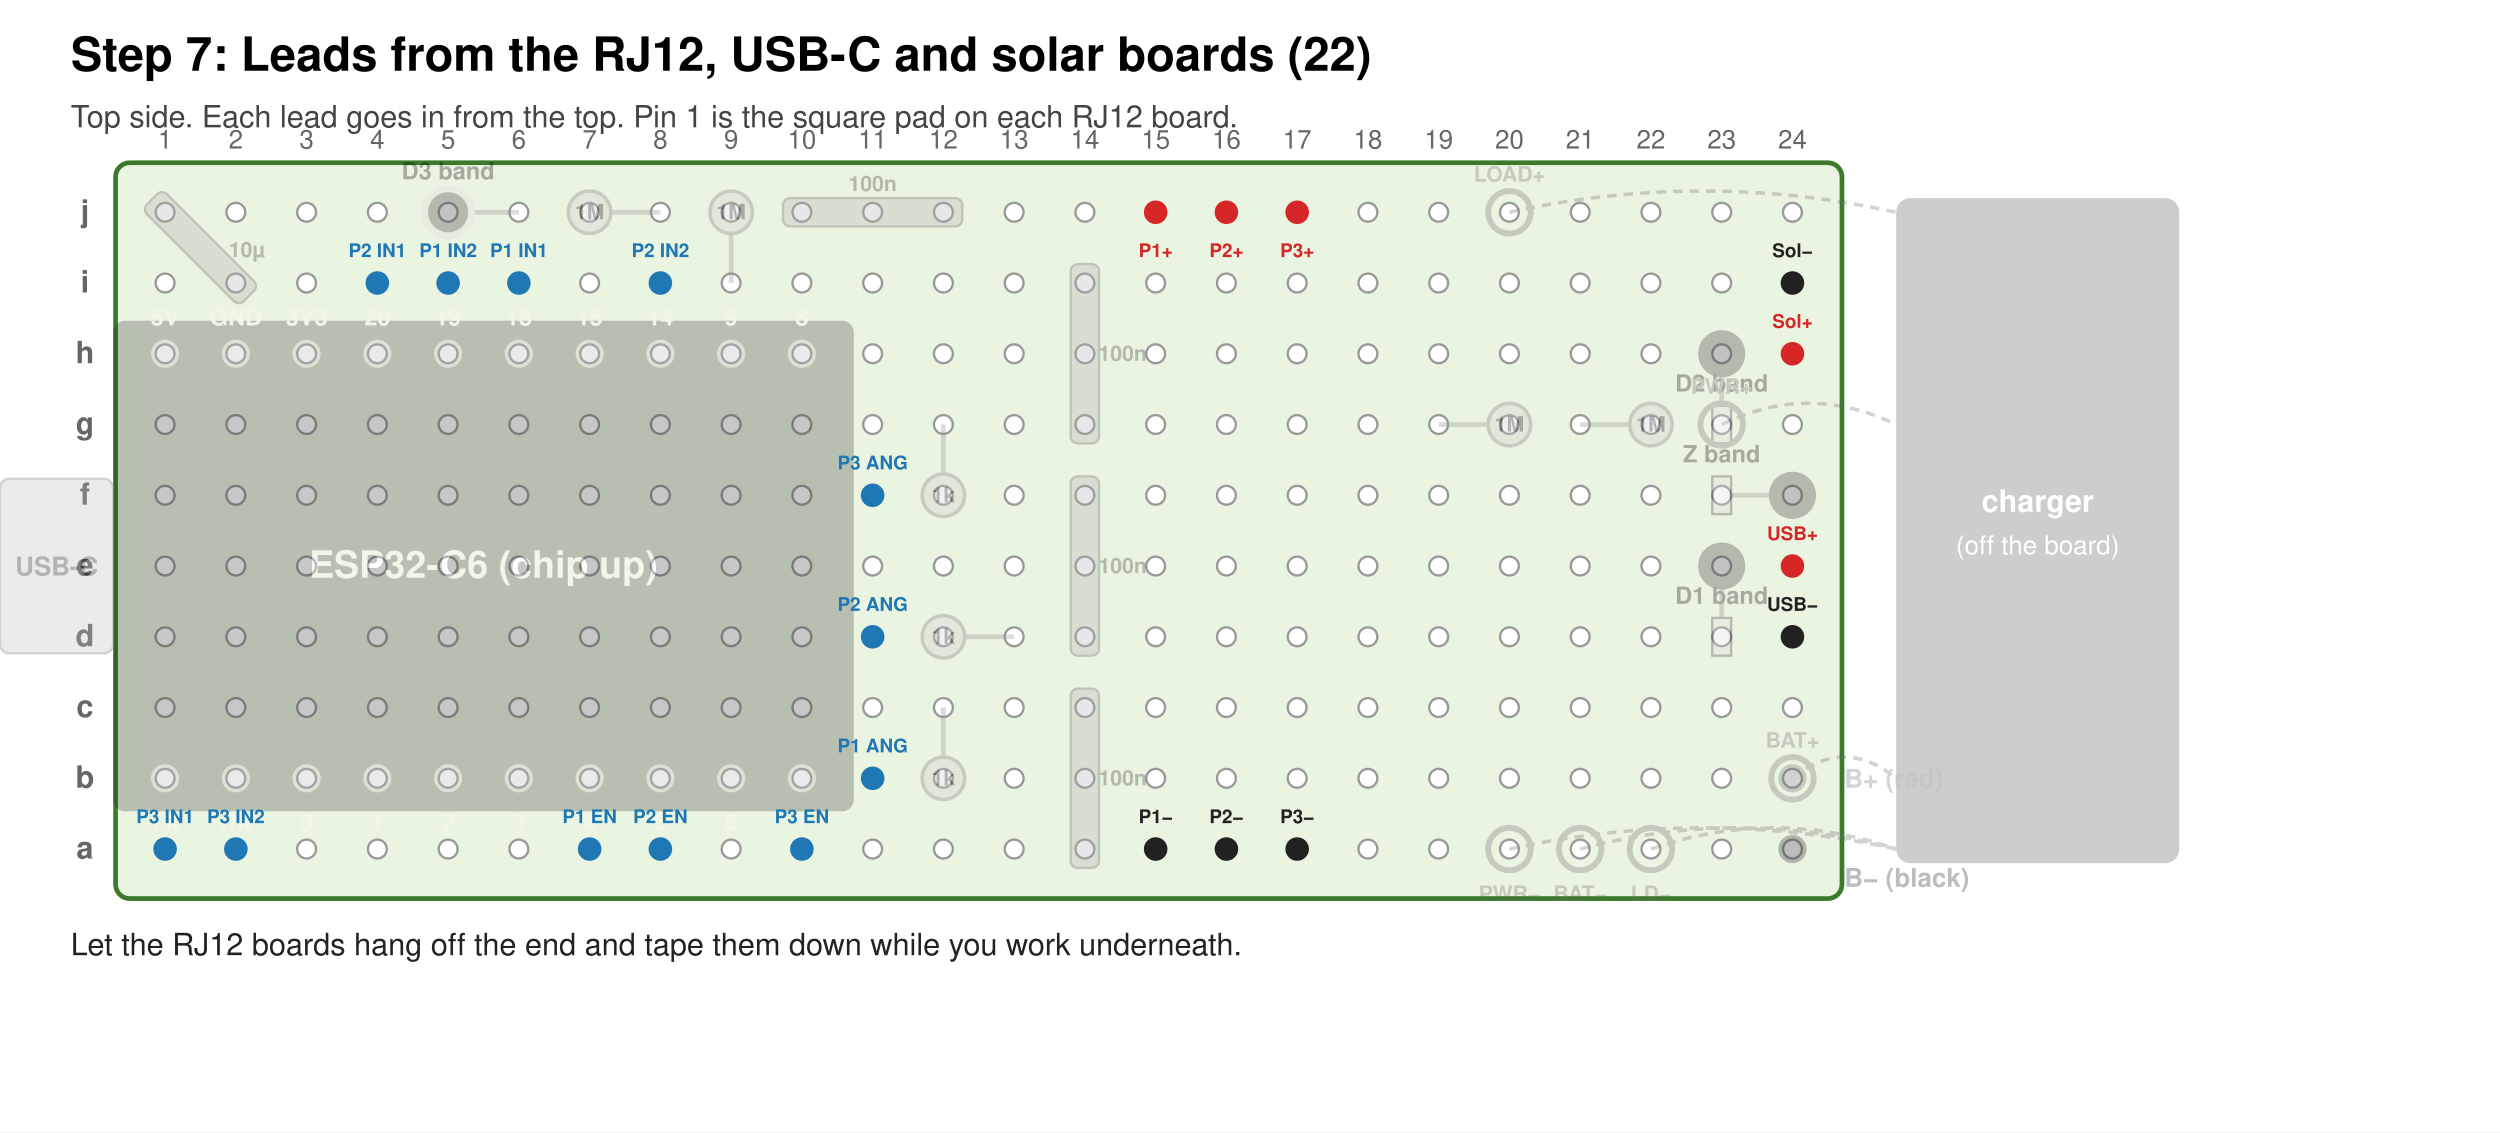
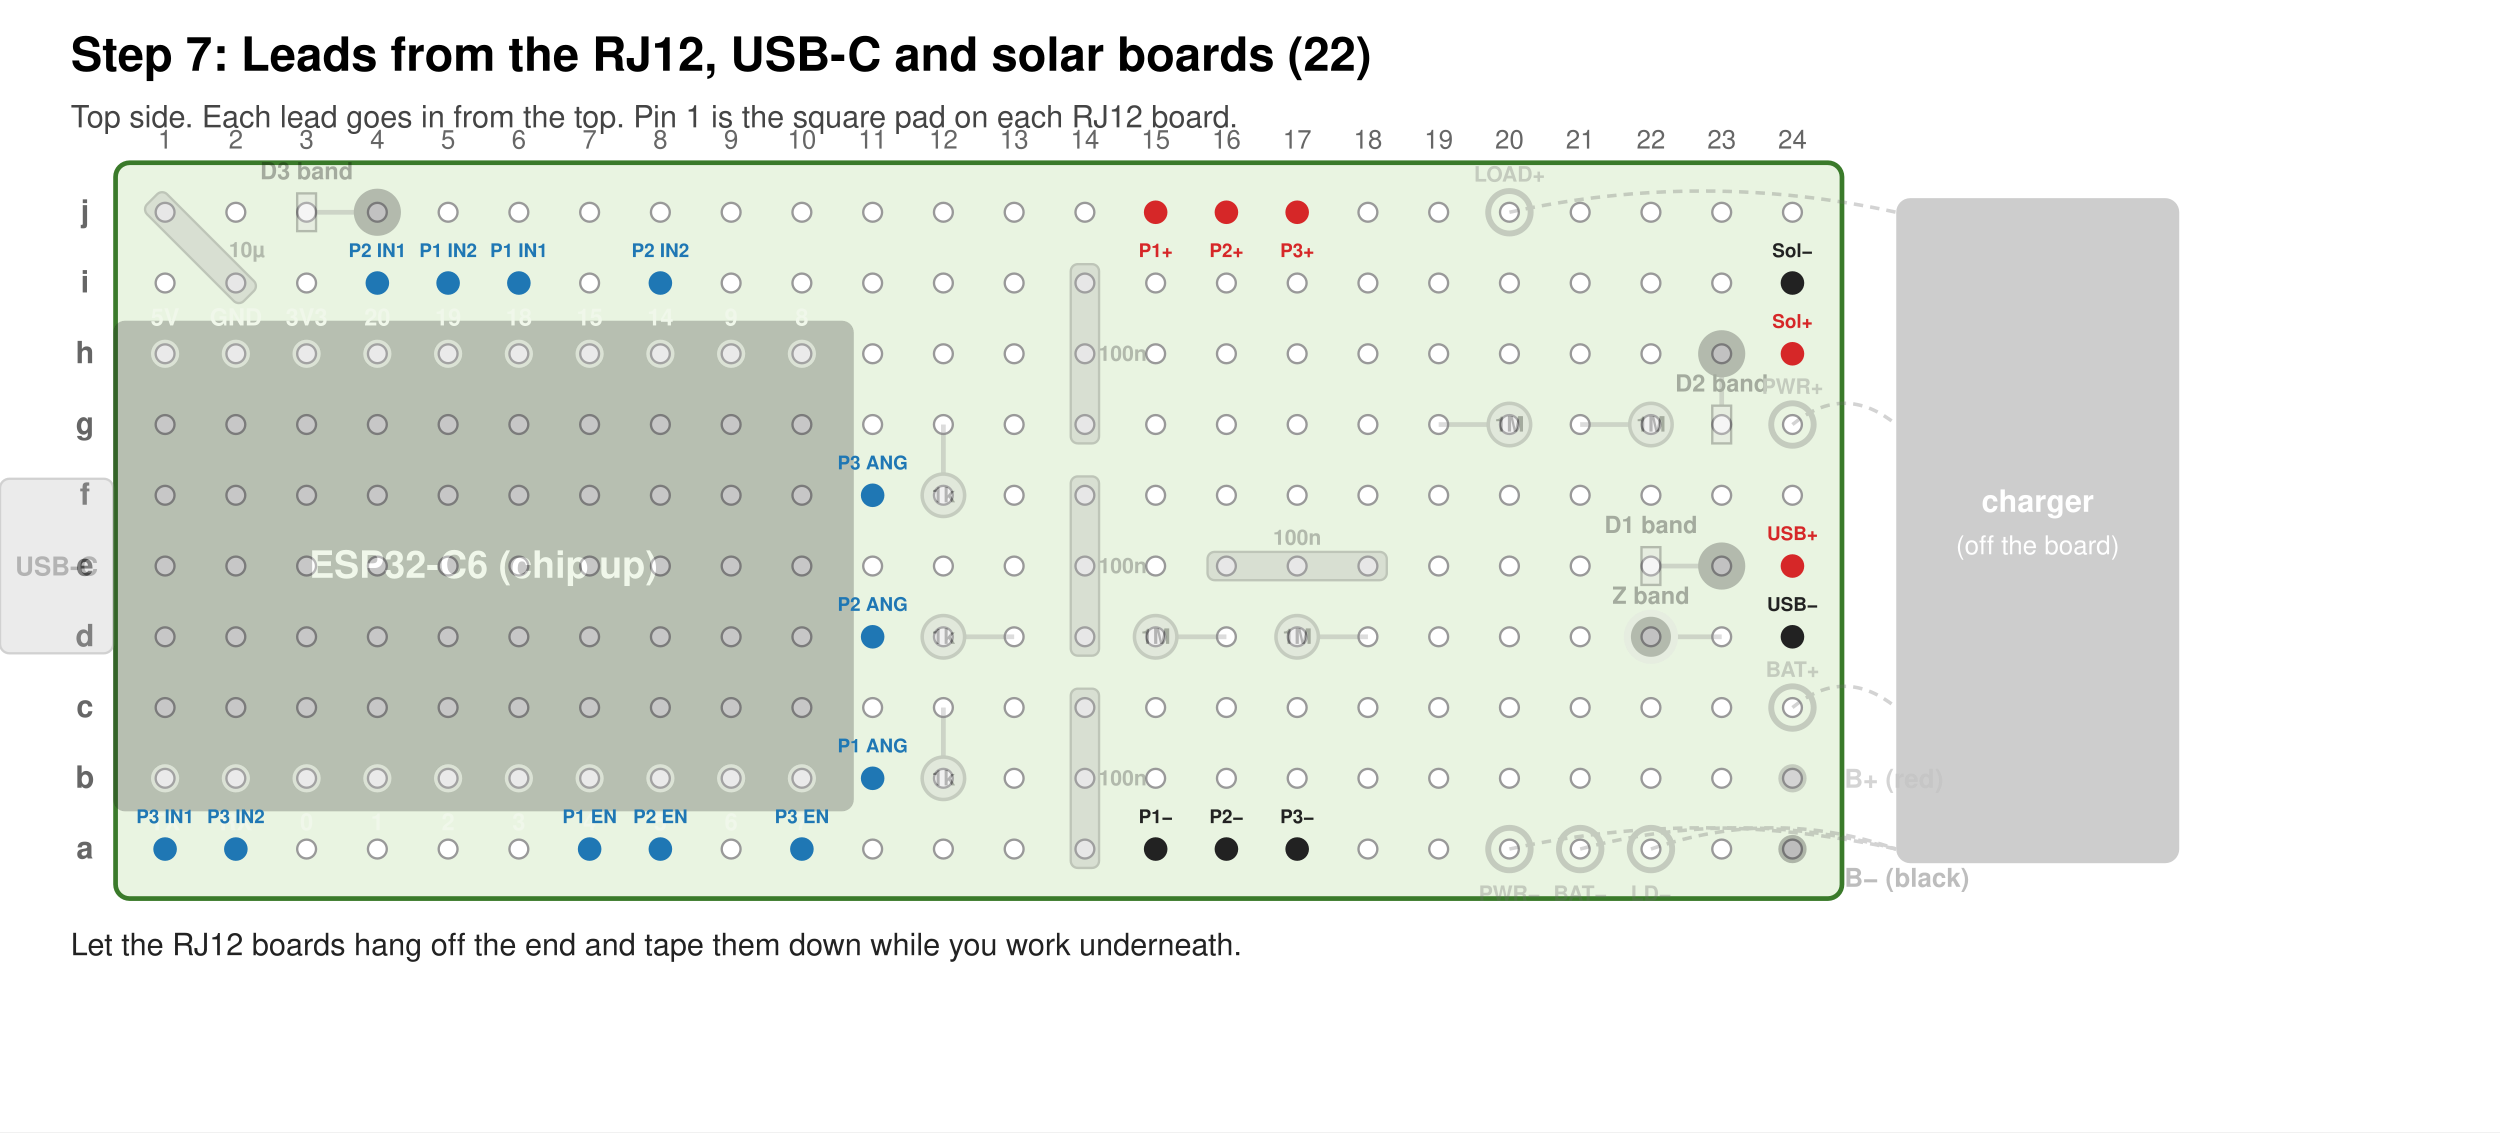
<svg xmlns="http://www.w3.org/2000/svg" width="1060" height="480" font-family="Helvetica,Arial">
  <defs>
    <filter id="mute">
      <feColorMatrix type="saturate" values="0" />
    </filter>
  </defs>
  <rect width="100%" height="100%" fill="#ffffff" />
  <text x="30" y="30" font-size="20" font-weight="bold">Step 7: Leads from the RJ12, USB-C and solar boards (22)</text>
  <text x="30" y="54" font-size="13" fill="#444">Top side. Each lead goes in from the top. Pin 1 is the square pad on each RJ12 board.</text>
  <rect x="49" y="69" width="732" height="312" rx="6" fill="#e9f4e1" stroke="#3a7a2a" stroke-width="2" />
  <text x="70" y="63" font-size="11" fill="#666" text-anchor="middle">1</text>
  <text x="100" y="63" font-size="11" fill="#666" text-anchor="middle">2</text>
  <text x="130" y="63" font-size="11" fill="#666" text-anchor="middle">3</text>
  <text x="160" y="63" font-size="11" fill="#666" text-anchor="middle">4</text>
  <text x="190" y="63" font-size="11" fill="#666" text-anchor="middle">5</text>
  <text x="220" y="63" font-size="11" fill="#666" text-anchor="middle">6</text>
  <text x="250" y="63" font-size="11" fill="#666" text-anchor="middle">7</text>
  <text x="280" y="63" font-size="11" fill="#666" text-anchor="middle">8</text>
  <text x="310" y="63" font-size="11" fill="#666" text-anchor="middle">9</text>
  <text x="340" y="63" font-size="11" fill="#666" text-anchor="middle">10</text>
  <text x="370" y="63" font-size="11" fill="#666" text-anchor="middle">11</text>
  <text x="400" y="63" font-size="11" fill="#666" text-anchor="middle">12</text>
  <text x="430" y="63" font-size="11" fill="#666" text-anchor="middle">13</text>
  <text x="460" y="63" font-size="11" fill="#666" text-anchor="middle">14</text>
  <text x="490" y="63" font-size="11" fill="#666" text-anchor="middle">15</text>
  <text x="520" y="63" font-size="11" fill="#666" text-anchor="middle">16</text>
  <text x="550" y="63" font-size="11" fill="#666" text-anchor="middle">17</text>
  <text x="580" y="63" font-size="11" fill="#666" text-anchor="middle">18</text>
  <text x="610" y="63" font-size="11" fill="#666" text-anchor="middle">19</text>
  <text x="640" y="63" font-size="11" fill="#666" text-anchor="middle">20</text>
  <text x="670" y="63" font-size="11" fill="#666" text-anchor="middle">21</text>
  <text x="700" y="63" font-size="11" fill="#666" text-anchor="middle">22</text>
  <text x="730" y="63" font-size="11" fill="#666" text-anchor="middle">23</text>
  <text x="760" y="63" font-size="11" fill="#666" text-anchor="middle">24</text>
  <text x="36" y="364" font-size="13" font-weight="bold" fill="#666" text-anchor="middle">a</text>
  <text x="36" y="334" font-size="13" font-weight="bold" fill="#666" text-anchor="middle">b</text>
  <text x="36" y="304" font-size="13" font-weight="bold" fill="#666" text-anchor="middle">c</text>
  <text x="36" y="274" font-size="13" font-weight="bold" fill="#666" text-anchor="middle">d</text>
  <text x="36" y="244" font-size="13" font-weight="bold" fill="#666" text-anchor="middle">e</text>
  <text x="36" y="214" font-size="13" font-weight="bold" fill="#666" text-anchor="middle">f</text>
  <text x="36" y="184" font-size="13" font-weight="bold" fill="#666" text-anchor="middle">g</text>
  <text x="36" y="154" font-size="13" font-weight="bold" fill="#666" text-anchor="middle">h</text>
  <text x="36" y="124" font-size="13" font-weight="bold" fill="#666" text-anchor="middle">i</text>
  <text x="36" y="94" font-size="13" font-weight="bold" fill="#666" text-anchor="middle">j</text>
  <circle cx="70" cy="360" r="4" fill="#fff" stroke="#999" />
  <circle cx="70" cy="330" r="4" fill="#fff" stroke="#999" />
  <circle cx="70" cy="300" r="4" fill="#fff" stroke="#999" />
  <circle cx="70" cy="270" r="4" fill="#fff" stroke="#999" />
  <circle cx="70" cy="240" r="4" fill="#fff" stroke="#999" />
  <circle cx="70" cy="210" r="4" fill="#fff" stroke="#999" />
  <circle cx="70" cy="180" r="4" fill="#fff" stroke="#999" />
  <circle cx="70" cy="150" r="4" fill="#fff" stroke="#999" />
  <circle cx="70" cy="120" r="4" fill="#fff" stroke="#999" />
  <circle cx="70" cy="90" r="4" fill="#fff" stroke="#999" />
  <circle cx="100" cy="360" r="4" fill="#fff" stroke="#999" />
  <circle cx="100" cy="330" r="4" fill="#fff" stroke="#999" />
  <circle cx="100" cy="300" r="4" fill="#fff" stroke="#999" />
  <circle cx="100" cy="270" r="4" fill="#fff" stroke="#999" />
  <circle cx="100" cy="240" r="4" fill="#fff" stroke="#999" />
  <circle cx="100" cy="210" r="4" fill="#fff" stroke="#999" />
  <circle cx="100" cy="180" r="4" fill="#fff" stroke="#999" />
  <circle cx="100" cy="150" r="4" fill="#fff" stroke="#999" />
  <circle cx="100" cy="120" r="4" fill="#fff" stroke="#999" />
  <circle cx="100" cy="90" r="4" fill="#fff" stroke="#999" />
  <circle cx="130" cy="360" r="4" fill="#fff" stroke="#999" />
  <circle cx="130" cy="330" r="4" fill="#fff" stroke="#999" />
  <circle cx="130" cy="300" r="4" fill="#fff" stroke="#999" />
  <circle cx="130" cy="270" r="4" fill="#fff" stroke="#999" />
  <circle cx="130" cy="240" r="4" fill="#fff" stroke="#999" />
  <circle cx="130" cy="210" r="4" fill="#fff" stroke="#999" />
  <circle cx="130" cy="180" r="4" fill="#fff" stroke="#999" />
  <circle cx="130" cy="150" r="4" fill="#fff" stroke="#999" />
  <circle cx="130" cy="120" r="4" fill="#fff" stroke="#999" />
  <circle cx="130" cy="90" r="4" fill="#fff" stroke="#999" />
  <circle cx="160" cy="360" r="4" fill="#fff" stroke="#999" />
  <circle cx="160" cy="330" r="4" fill="#fff" stroke="#999" />
  <circle cx="160" cy="300" r="4" fill="#fff" stroke="#999" />
  <circle cx="160" cy="270" r="4" fill="#fff" stroke="#999" />
  <circle cx="160" cy="240" r="4" fill="#fff" stroke="#999" />
  <circle cx="160" cy="210" r="4" fill="#fff" stroke="#999" />
  <circle cx="160" cy="180" r="4" fill="#fff" stroke="#999" />
  <circle cx="160" cy="150" r="4" fill="#fff" stroke="#999" />
  <circle cx="160" cy="120" r="4" fill="#fff" stroke="#999" />
  <circle cx="160" cy="90" r="4" fill="#fff" stroke="#999" />
  <circle cx="190" cy="360" r="4" fill="#fff" stroke="#999" />
  <circle cx="190" cy="330" r="4" fill="#fff" stroke="#999" />
  <circle cx="190" cy="300" r="4" fill="#fff" stroke="#999" />
  <circle cx="190" cy="270" r="4" fill="#fff" stroke="#999" />
  <circle cx="190" cy="240" r="4" fill="#fff" stroke="#999" />
  <circle cx="190" cy="210" r="4" fill="#fff" stroke="#999" />
  <circle cx="190" cy="180" r="4" fill="#fff" stroke="#999" />
  <circle cx="190" cy="150" r="4" fill="#fff" stroke="#999" />
  <circle cx="190" cy="120" r="4" fill="#fff" stroke="#999" />
  <circle cx="190" cy="90" r="4" fill="#fff" stroke="#999" />
  <circle cx="220" cy="360" r="4" fill="#fff" stroke="#999" />
  <circle cx="220" cy="330" r="4" fill="#fff" stroke="#999" />
  <circle cx="220" cy="300" r="4" fill="#fff" stroke="#999" />
  <circle cx="220" cy="270" r="4" fill="#fff" stroke="#999" />
  <circle cx="220" cy="240" r="4" fill="#fff" stroke="#999" />
  <circle cx="220" cy="210" r="4" fill="#fff" stroke="#999" />
  <circle cx="220" cy="180" r="4" fill="#fff" stroke="#999" />
  <circle cx="220" cy="150" r="4" fill="#fff" stroke="#999" />
  <circle cx="220" cy="120" r="4" fill="#fff" stroke="#999" />
  <circle cx="220" cy="90" r="4" fill="#fff" stroke="#999" />
  <circle cx="250" cy="360" r="4" fill="#fff" stroke="#999" />
  <circle cx="250" cy="330" r="4" fill="#fff" stroke="#999" />
  <circle cx="250" cy="300" r="4" fill="#fff" stroke="#999" />
  <circle cx="250" cy="270" r="4" fill="#fff" stroke="#999" />
  <circle cx="250" cy="240" r="4" fill="#fff" stroke="#999" />
  <circle cx="250" cy="210" r="4" fill="#fff" stroke="#999" />
  <circle cx="250" cy="180" r="4" fill="#fff" stroke="#999" />
  <circle cx="250" cy="150" r="4" fill="#fff" stroke="#999" />
  <circle cx="250" cy="120" r="4" fill="#fff" stroke="#999" />
  <circle cx="250" cy="90" r="4" fill="#fff" stroke="#999" />
  <circle cx="280" cy="360" r="4" fill="#fff" stroke="#999" />
  <circle cx="280" cy="330" r="4" fill="#fff" stroke="#999" />
  <circle cx="280" cy="300" r="4" fill="#fff" stroke="#999" />
  <circle cx="280" cy="270" r="4" fill="#fff" stroke="#999" />
  <circle cx="280" cy="240" r="4" fill="#fff" stroke="#999" />
  <circle cx="280" cy="210" r="4" fill="#fff" stroke="#999" />
  <circle cx="280" cy="180" r="4" fill="#fff" stroke="#999" />
  <circle cx="280" cy="150" r="4" fill="#fff" stroke="#999" />
  <circle cx="280" cy="120" r="4" fill="#fff" stroke="#999" />
  <circle cx="280" cy="90" r="4" fill="#fff" stroke="#999" />
  <circle cx="310" cy="360" r="4" fill="#fff" stroke="#999" />
  <circle cx="310" cy="330" r="4" fill="#fff" stroke="#999" />
  <circle cx="310" cy="300" r="4" fill="#fff" stroke="#999" />
  <circle cx="310" cy="270" r="4" fill="#fff" stroke="#999" />
  <circle cx="310" cy="240" r="4" fill="#fff" stroke="#999" />
  <circle cx="310" cy="210" r="4" fill="#fff" stroke="#999" />
  <circle cx="310" cy="180" r="4" fill="#fff" stroke="#999" />
  <circle cx="310" cy="150" r="4" fill="#fff" stroke="#999" />
  <circle cx="310" cy="120" r="4" fill="#fff" stroke="#999" />
  <circle cx="310" cy="90" r="4" fill="#fff" stroke="#999" />
  <circle cx="340" cy="360" r="4" fill="#fff" stroke="#999" />
  <circle cx="340" cy="330" r="4" fill="#fff" stroke="#999" />
  <circle cx="340" cy="300" r="4" fill="#fff" stroke="#999" />
  <circle cx="340" cy="270" r="4" fill="#fff" stroke="#999" />
  <circle cx="340" cy="240" r="4" fill="#fff" stroke="#999" />
  <circle cx="340" cy="210" r="4" fill="#fff" stroke="#999" />
  <circle cx="340" cy="180" r="4" fill="#fff" stroke="#999" />
  <circle cx="340" cy="150" r="4" fill="#fff" stroke="#999" />
  <circle cx="340" cy="120" r="4" fill="#fff" stroke="#999" />
  <circle cx="340" cy="90" r="4" fill="#fff" stroke="#999" />
  <circle cx="370" cy="360" r="4" fill="#fff" stroke="#999" />
  <circle cx="370" cy="330" r="4" fill="#fff" stroke="#999" />
  <circle cx="370" cy="300" r="4" fill="#fff" stroke="#999" />
  <circle cx="370" cy="270" r="4" fill="#fff" stroke="#999" />
  <circle cx="370" cy="240" r="4" fill="#fff" stroke="#999" />
  <circle cx="370" cy="210" r="4" fill="#fff" stroke="#999" />
  <circle cx="370" cy="180" r="4" fill="#fff" stroke="#999" />
  <circle cx="370" cy="150" r="4" fill="#fff" stroke="#999" />
  <circle cx="370" cy="120" r="4" fill="#fff" stroke="#999" />
  <circle cx="370" cy="90" r="4" fill="#fff" stroke="#999" />
  <circle cx="400" cy="360" r="4" fill="#fff" stroke="#999" />
  <circle cx="400" cy="330" r="4" fill="#fff" stroke="#999" />
  <circle cx="400" cy="300" r="4" fill="#fff" stroke="#999" />
  <circle cx="400" cy="270" r="4" fill="#fff" stroke="#999" />
  <circle cx="400" cy="240" r="4" fill="#fff" stroke="#999" />
  <circle cx="400" cy="210" r="4" fill="#fff" stroke="#999" />
  <circle cx="400" cy="180" r="4" fill="#fff" stroke="#999" />
  <circle cx="400" cy="150" r="4" fill="#fff" stroke="#999" />
  <circle cx="400" cy="120" r="4" fill="#fff" stroke="#999" />
  <circle cx="400" cy="90" r="4" fill="#fff" stroke="#999" />
  <circle cx="430" cy="360" r="4" fill="#fff" stroke="#999" />
  <circle cx="430" cy="330" r="4" fill="#fff" stroke="#999" />
  <circle cx="430" cy="300" r="4" fill="#fff" stroke="#999" />
  <circle cx="430" cy="270" r="4" fill="#fff" stroke="#999" />
  <circle cx="430" cy="240" r="4" fill="#fff" stroke="#999" />
  <circle cx="430" cy="210" r="4" fill="#fff" stroke="#999" />
  <circle cx="430" cy="180" r="4" fill="#fff" stroke="#999" />
  <circle cx="430" cy="150" r="4" fill="#fff" stroke="#999" />
  <circle cx="430" cy="120" r="4" fill="#fff" stroke="#999" />
  <circle cx="430" cy="90" r="4" fill="#fff" stroke="#999" />
  <circle cx="460" cy="360" r="4" fill="#fff" stroke="#999" />
  <circle cx="460" cy="330" r="4" fill="#fff" stroke="#999" />
  <circle cx="460" cy="300" r="4" fill="#fff" stroke="#999" />
  <circle cx="460" cy="270" r="4" fill="#fff" stroke="#999" />
  <circle cx="460" cy="240" r="4" fill="#fff" stroke="#999" />
  <circle cx="460" cy="210" r="4" fill="#fff" stroke="#999" />
  <circle cx="460" cy="180" r="4" fill="#fff" stroke="#999" />
  <circle cx="460" cy="150" r="4" fill="#fff" stroke="#999" />
  <circle cx="460" cy="120" r="4" fill="#fff" stroke="#999" />
  <circle cx="460" cy="90" r="4" fill="#fff" stroke="#999" />
  <circle cx="490" cy="360" r="4" fill="#fff" stroke="#999" />
  <circle cx="490" cy="330" r="4" fill="#fff" stroke="#999" />
  <circle cx="490" cy="300" r="4" fill="#fff" stroke="#999" />
  <circle cx="490" cy="270" r="4" fill="#fff" stroke="#999" />
  <circle cx="490" cy="240" r="4" fill="#fff" stroke="#999" />
  <circle cx="490" cy="210" r="4" fill="#fff" stroke="#999" />
  <circle cx="490" cy="180" r="4" fill="#fff" stroke="#999" />
  <circle cx="490" cy="150" r="4" fill="#fff" stroke="#999" />
  <circle cx="490" cy="120" r="4" fill="#fff" stroke="#999" />
  <circle cx="490" cy="90" r="4" fill="#fff" stroke="#999" />
  <circle cx="520" cy="360" r="4" fill="#fff" stroke="#999" />
  <circle cx="520" cy="330" r="4" fill="#fff" stroke="#999" />
  <circle cx="520" cy="300" r="4" fill="#fff" stroke="#999" />
  <circle cx="520" cy="270" r="4" fill="#fff" stroke="#999" />
  <circle cx="520" cy="240" r="4" fill="#fff" stroke="#999" />
  <circle cx="520" cy="210" r="4" fill="#fff" stroke="#999" />
  <circle cx="520" cy="180" r="4" fill="#fff" stroke="#999" />
  <circle cx="520" cy="150" r="4" fill="#fff" stroke="#999" />
  <circle cx="520" cy="120" r="4" fill="#fff" stroke="#999" />
  <circle cx="520" cy="90" r="4" fill="#fff" stroke="#999" />
  <circle cx="550" cy="360" r="4" fill="#fff" stroke="#999" />
  <circle cx="550" cy="330" r="4" fill="#fff" stroke="#999" />
  <circle cx="550" cy="300" r="4" fill="#fff" stroke="#999" />
  <circle cx="550" cy="270" r="4" fill="#fff" stroke="#999" />
  <circle cx="550" cy="240" r="4" fill="#fff" stroke="#999" />
  <circle cx="550" cy="210" r="4" fill="#fff" stroke="#999" />
  <circle cx="550" cy="180" r="4" fill="#fff" stroke="#999" />
  <circle cx="550" cy="150" r="4" fill="#fff" stroke="#999" />
  <circle cx="550" cy="120" r="4" fill="#fff" stroke="#999" />
  <circle cx="550" cy="90" r="4" fill="#fff" stroke="#999" />
  <circle cx="580" cy="360" r="4" fill="#fff" stroke="#999" />
  <circle cx="580" cy="330" r="4" fill="#fff" stroke="#999" />
  <circle cx="580" cy="300" r="4" fill="#fff" stroke="#999" />
  <circle cx="580" cy="270" r="4" fill="#fff" stroke="#999" />
  <circle cx="580" cy="240" r="4" fill="#fff" stroke="#999" />
  <circle cx="580" cy="210" r="4" fill="#fff" stroke="#999" />
  <circle cx="580" cy="180" r="4" fill="#fff" stroke="#999" />
  <circle cx="580" cy="150" r="4" fill="#fff" stroke="#999" />
  <circle cx="580" cy="120" r="4" fill="#fff" stroke="#999" />
  <circle cx="580" cy="90" r="4" fill="#fff" stroke="#999" />
  <circle cx="610" cy="360" r="4" fill="#fff" stroke="#999" />
  <circle cx="610" cy="330" r="4" fill="#fff" stroke="#999" />
  <circle cx="610" cy="300" r="4" fill="#fff" stroke="#999" />
  <circle cx="610" cy="270" r="4" fill="#fff" stroke="#999" />
  <circle cx="610" cy="240" r="4" fill="#fff" stroke="#999" />
  <circle cx="610" cy="210" r="4" fill="#fff" stroke="#999" />
  <circle cx="610" cy="180" r="4" fill="#fff" stroke="#999" />
  <circle cx="610" cy="150" r="4" fill="#fff" stroke="#999" />
  <circle cx="610" cy="120" r="4" fill="#fff" stroke="#999" />
  <circle cx="610" cy="90" r="4" fill="#fff" stroke="#999" />
  <circle cx="640" cy="360" r="4" fill="#fff" stroke="#999" />
  <circle cx="640" cy="330" r="4" fill="#fff" stroke="#999" />
  <circle cx="640" cy="300" r="4" fill="#fff" stroke="#999" />
  <circle cx="640" cy="270" r="4" fill="#fff" stroke="#999" />
  <circle cx="640" cy="240" r="4" fill="#fff" stroke="#999" />
  <circle cx="640" cy="210" r="4" fill="#fff" stroke="#999" />
  <circle cx="640" cy="180" r="4" fill="#fff" stroke="#999" />
  <circle cx="640" cy="150" r="4" fill="#fff" stroke="#999" />
  <circle cx="640" cy="120" r="4" fill="#fff" stroke="#999" />
  <circle cx="640" cy="90" r="4" fill="#fff" stroke="#999" />
  <circle cx="670" cy="360" r="4" fill="#fff" stroke="#999" />
  <circle cx="670" cy="330" r="4" fill="#fff" stroke="#999" />
  <circle cx="670" cy="300" r="4" fill="#fff" stroke="#999" />
  <circle cx="670" cy="270" r="4" fill="#fff" stroke="#999" />
  <circle cx="670" cy="240" r="4" fill="#fff" stroke="#999" />
  <circle cx="670" cy="210" r="4" fill="#fff" stroke="#999" />
  <circle cx="670" cy="180" r="4" fill="#fff" stroke="#999" />
  <circle cx="670" cy="150" r="4" fill="#fff" stroke="#999" />
  <circle cx="670" cy="120" r="4" fill="#fff" stroke="#999" />
  <circle cx="670" cy="90" r="4" fill="#fff" stroke="#999" />
  <circle cx="700" cy="360" r="4" fill="#fff" stroke="#999" />
  <circle cx="700" cy="330" r="4" fill="#fff" stroke="#999" />
  <circle cx="700" cy="300" r="4" fill="#fff" stroke="#999" />
  <circle cx="700" cy="270" r="4" fill="#fff" stroke="#999" />
  <circle cx="700" cy="240" r="4" fill="#fff" stroke="#999" />
  <circle cx="700" cy="210" r="4" fill="#fff" stroke="#999" />
  <circle cx="700" cy="180" r="4" fill="#fff" stroke="#999" />
  <circle cx="700" cy="150" r="4" fill="#fff" stroke="#999" />
  <circle cx="700" cy="120" r="4" fill="#fff" stroke="#999" />
  <circle cx="700" cy="90" r="4" fill="#fff" stroke="#999" />
  <circle cx="730" cy="360" r="4" fill="#fff" stroke="#999" />
  <circle cx="730" cy="330" r="4" fill="#fff" stroke="#999" />
  <circle cx="730" cy="300" r="4" fill="#fff" stroke="#999" />
  <circle cx="730" cy="270" r="4" fill="#fff" stroke="#999" />
  <circle cx="730" cy="240" r="4" fill="#fff" stroke="#999" />
  <circle cx="730" cy="210" r="4" fill="#fff" stroke="#999" />
  <circle cx="730" cy="180" r="4" fill="#fff" stroke="#999" />
  <circle cx="730" cy="150" r="4" fill="#fff" stroke="#999" />
  <circle cx="730" cy="120" r="4" fill="#fff" stroke="#999" />
  <circle cx="730" cy="90" r="4" fill="#fff" stroke="#999" />
  <circle cx="760" cy="360" r="4" fill="#fff" stroke="#999" />
  <circle cx="760" cy="330" r="4" fill="#fff" stroke="#999" />
  <circle cx="760" cy="300" r="4" fill="#fff" stroke="#999" />
  <circle cx="760" cy="270" r="4" fill="#fff" stroke="#999" />
  <circle cx="760" cy="240" r="4" fill="#fff" stroke="#999" />
  <circle cx="760" cy="210" r="4" fill="#fff" stroke="#999" />
  <circle cx="760" cy="180" r="4" fill="#fff" stroke="#999" />
  <circle cx="760" cy="150" r="4" fill="#fff" stroke="#999" />
  <circle cx="760" cy="120" r="4" fill="#fff" stroke="#999" />
  <circle cx="760" cy="90" r="4" fill="#fff" stroke="#999" />
  <g filter="url(#mute)" opacity="0.3">
    <rect x="48" y="136" width="314" height="208" rx="5" fill="#1b1b1b" opacity="0.85" />
    <rect x="0" y="203" width="48" height="74" rx="4" fill="#bbb" stroke="#666" />
    <text x="24" y="244" font-size="11" text-anchor="middle" font-weight="bold">USB-C</text>
    <circle cx="70" cy="330" r="6" fill="#e0b040" />
    <text x="70" y="352" font-size="10" fill="#fff" text-anchor="middle" font-weight="bold">TX</text>
    <circle cx="100" cy="330" r="6" fill="#e0b040" />
    <text x="100" y="352" font-size="10" fill="#fff" text-anchor="middle" font-weight="bold">RX</text>
    <circle cx="130" cy="330" r="6" fill="#e0b040" />
    <text x="130" y="352" font-size="10" fill="#fff" text-anchor="middle" font-weight="bold">0</text>
    <circle cx="160" cy="330" r="6" fill="#e0b040" />
    <text x="160" y="352" font-size="10" fill="#fff" text-anchor="middle" font-weight="bold">1</text>
    <circle cx="190" cy="330" r="6" fill="#e0b040" />
    <text x="190" y="352" font-size="10" fill="#fff" text-anchor="middle" font-weight="bold">2</text>
    <circle cx="220" cy="330" r="6" fill="#e0b040" />
    <text x="220" y="352" font-size="10" fill="#fff" text-anchor="middle" font-weight="bold">3</text>
    <circle cx="250" cy="330" r="6" fill="#e0b040" />
    <text x="250" y="352" font-size="10" fill="#fff" text-anchor="middle" font-weight="bold">4</text>
    <circle cx="280" cy="330" r="6" fill="#e0b040" />
    <text x="280" y="352" font-size="10" fill="#fff" text-anchor="middle" font-weight="bold">5</text>
    <circle cx="310" cy="330" r="6" fill="#e0b040" />
    <text x="310" y="352" font-size="10" fill="#fff" text-anchor="middle" font-weight="bold">6</text>
    <circle cx="340" cy="330" r="6" fill="#e0b040" />
    <text x="340" y="352" font-size="10" fill="#fff" text-anchor="middle" font-weight="bold">7</text>
    <circle cx="70" cy="150" r="6" fill="#e0b040" />
    <text x="70" y="138" font-size="10" fill="#fff" text-anchor="middle" font-weight="bold">5V</text>
    <circle cx="100" cy="150" r="6" fill="#e0b040" />
    <text x="100" y="138" font-size="10" fill="#fff" text-anchor="middle" font-weight="bold">GND</text>
    <circle cx="130" cy="150" r="6" fill="#e0b040" />
    <text x="130" y="138" font-size="10" fill="#fff" text-anchor="middle" font-weight="bold">3V3</text>
    <circle cx="160" cy="150" r="6" fill="#e0b040" />
    <text x="160" y="138" font-size="10" fill="#fff" text-anchor="middle" font-weight="bold">20</text>
    <circle cx="190" cy="150" r="6" fill="#e0b040" />
    <text x="190" y="138" font-size="10" fill="#fff" text-anchor="middle" font-weight="bold">19</text>
    <circle cx="220" cy="150" r="6" fill="#e0b040" />
    <text x="220" y="138" font-size="10" fill="#fff" text-anchor="middle" font-weight="bold">18</text>
    <circle cx="250" cy="150" r="6" fill="#e0b040" />
    <text x="250" y="138" font-size="10" fill="#fff" text-anchor="middle" font-weight="bold">15</text>
    <circle cx="280" cy="150" r="6" fill="#e0b040" />
    <text x="280" y="138" font-size="10" fill="#fff" text-anchor="middle" font-weight="bold">14</text>
    <circle cx="310" cy="150" r="6" fill="#e0b040" />
    <text x="310" y="138" font-size="10" fill="#fff" text-anchor="middle" font-weight="bold">9</text>
    <circle cx="340" cy="150" r="6" fill="#e0b040" />
    <text x="340" y="138" font-size="10" fill="#fff" text-anchor="middle" font-weight="bold">8</text>
    <text x="205" y="245" font-size="16" fill="#fff" text-anchor="middle" font-weight="bold">ESP32-C6 (chip up)</text>
-     <line x1="250" y1="90" x2="280" y2="90" stroke="#888" stroke-width="2" />
-     <circle cx="250" cy="90" r="9" fill="#e8c88a" stroke="#8a6a2a" stroke-width="1.5" />
-     <text x="250" y="93" font-size="9" text-anchor="middle" font-weight="bold">1M</text>
-     <line x1="310" y1="90" x2="310" y2="120" stroke="#888" stroke-width="2" />
-     <circle cx="310" cy="90" r="9" fill="#e8c88a" stroke="#8a6a2a" stroke-width="1.5" />
-     <text x="310" y="93" font-size="9" text-anchor="middle" font-weight="bold">1M</text>
+     <line x1="490" y1="270" x2="520" y2="270" stroke="#888" stroke-width="2" />
+     <circle cx="490" cy="270" r="9" fill="#e8c88a" stroke="#8a6a2a" stroke-width="1.5" />
+     <text x="490" y="273" font-size="9" text-anchor="middle" font-weight="bold">1M</text>
+     <line x1="550" y1="270" x2="580" y2="270" stroke="#888" stroke-width="2" />
+     <circle cx="550" cy="270" r="9" fill="#e8c88a" stroke="#8a6a2a" stroke-width="1.5" />
+     <text x="550" y="273" font-size="9" text-anchor="middle" font-weight="bold">1M</text>
    <line x1="700" y1="180" x2="670" y2="180" stroke="#888" stroke-width="2" />
    <circle cx="700" cy="180" r="9" fill="#e8c88a" stroke="#8a6a2a" stroke-width="1.5" />
    <text x="700" y="183" font-size="9" text-anchor="middle" font-weight="bold">1M</text>
    <line x1="640" y1="180" x2="610" y2="180" stroke="#888" stroke-width="2" />
    <circle cx="640" cy="180" r="9" fill="#e8c88a" stroke="#8a6a2a" stroke-width="1.5" />
    <text x="640" y="183" font-size="9" text-anchor="middle" font-weight="bold">1M</text>
    <line x1="400" y1="330" x2="400" y2="300" stroke="#888" stroke-width="2" />
    <circle cx="400" cy="330" r="9" fill="#e8c88a" stroke="#8a6a2a" stroke-width="1.5" />
    <text x="400" y="333" font-size="9" text-anchor="middle" font-weight="bold">1k</text>
    <line x1="400" y1="270" x2="430" y2="270" stroke="#888" stroke-width="2" />
    <circle cx="400" cy="270" r="9" fill="#e8c88a" stroke="#8a6a2a" stroke-width="1.5" />
    <text x="400" y="273" font-size="9" text-anchor="middle" font-weight="bold">1k</text>
    <line x1="400" y1="210" x2="400" y2="180" stroke="#888" stroke-width="2" />
    <circle cx="400" cy="210" r="9" fill="#e8c88a" stroke="#8a6a2a" stroke-width="1.5" />
    <text x="400" y="213" font-size="9" text-anchor="middle" font-weight="bold">1k</text>
-     <line x1="190" y1="90" x2="220" y2="90" stroke="#888" stroke-width="2" />
-     <circle cx="190" cy="90" r="10" fill="#333" />
-     <circle cx="190" cy="90" r="10" fill="none" stroke="#ddd" stroke-width="3" />
-     <text x="190" y="76" font-size="10" fill="#000" text-anchor="middle" font-weight="bold">D3 band</text>
-     <line x1="730" y1="240" x2="730" y2="270" stroke="#888" stroke-width="2" />
+     <line x1="160" y1="90" x2="130" y2="90" stroke="#888" stroke-width="2" />
+     <circle cx="160" cy="90" r="10" fill="#333" />
+     <rect x="126" y="82" width="8" height="16" fill="#ddd" stroke="#333" />
+     <text x="130" y="76" font-size="10" fill="#000" text-anchor="middle" font-weight="bold">D3 band</text>
+     <line x1="730" y1="240" x2="700" y2="240" stroke="#888" stroke-width="2" />
    <circle cx="730" cy="240" r="10" fill="#333" />
-     <rect x="726" y="262" width="8" height="16" fill="#ddd" stroke="#333" />
-     <text x="730" y="256" font-size="10" fill="#000" text-anchor="middle" font-weight="bold">D1 band</text>
+     <rect x="696" y="232" width="8" height="16" fill="#ddd" stroke="#333" />
+     <text x="700" y="226" font-size="10" fill="#000" text-anchor="middle" font-weight="bold">D1 band</text>
    <line x1="730" y1="150" x2="730" y2="180" stroke="#888" stroke-width="2" />
    <circle cx="730" cy="150" r="10" fill="#333" />
    <rect x="726" y="172" width="8" height="16" fill="#ddd" stroke="#333" />
    <text x="730" y="166" font-size="10" fill="#000" text-anchor="middle" font-weight="bold">D2 band</text>
-     <line x1="760" y1="210" x2="730" y2="210" stroke="#888" stroke-width="2" />
-     <circle cx="760" cy="210" r="10" fill="#333" />
-     <rect x="726" y="202" width="8" height="16" fill="#ddd" stroke="#333" />
-     <text x="730" y="196" font-size="10" fill="#000" text-anchor="middle" font-weight="bold">Z band</text>
+     <line x1="700" y1="270" x2="730" y2="270" stroke="#888" stroke-width="2" />
+     <circle cx="700" cy="270" r="10" fill="#333" />
+     <circle cx="700" cy="270" r="10" fill="none" stroke="#ddd" stroke-width="3" />
+     <text x="700" y="256" font-size="10" fill="#000" text-anchor="middle" font-weight="bold">Z band</text>
    <rect x="56" y="99" width="58" height="12" rx="3" fill="#7fb2e5" stroke="#2a5a8a" transform="rotate(45.0 85 105)" />
    <text x="97" y="109" font-size="9" fill="#0b2e55" font-weight="bold">10µ</text>
-     <rect x="332" y="84" width="76" height="12" rx="3" fill="#7fb2e5" stroke="#2a5a8a" />
-     <text x="370" y="81" font-size="9" text-anchor="middle" fill="#0b2e55" font-weight="bold">100n</text>
+     <rect x="512" y="234" width="76" height="12" rx="3" fill="#7fb2e5" stroke="#2a5a8a" />
+     <text x="550" y="231" font-size="9" text-anchor="middle" fill="#0b2e55" font-weight="bold">100n</text>
    <rect x="454" y="292" width="12" height="76" rx="3" fill="#7fb2e5" stroke="#2a5a8a" />
    <text x="476" y="333" font-size="9" text-anchor="middle" fill="#0b2e55" font-weight="bold">100n</text>
    <rect x="454" y="202" width="12" height="76" rx="3" fill="#7fb2e5" stroke="#2a5a8a" />
    <text x="476" y="243" font-size="9" text-anchor="middle" fill="#0b2e55" font-weight="bold">100n</text>
    <rect x="454" y="112" width="12" height="76" rx="3" fill="#7fb2e5" stroke="#2a5a8a" />
    <text x="476" y="153" font-size="9" text-anchor="middle" fill="#0b2e55" font-weight="bold">100n</text>
    <circle cx="760" cy="360" r="6" fill="#222" />
    <text x="782" y="376" font-size="11" fill="#222" text-anchor="start" font-weight="bold">B− (black)</text>
    <circle cx="760" cy="330" r="6" fill="#d62728" />
    <text x="782" y="334" font-size="11" fill="#d62728" text-anchor="start" font-weight="bold">B+ (red)</text>
    <rect x="804" y="84" width="120" height="282" rx="6" fill="#3b3b3b" opacity="0.85" />
    <text x="864" y="217" font-size="13" fill="#fff" text-anchor="middle" font-weight="bold">charger</text>
    <text x="864" y="235" font-size="11" fill="#fff" text-anchor="middle">(off the board)</text>
-     <circle cx="730" cy="180" r="9" fill="none" stroke="#0a7a3a" stroke-width="2.5" />
-     <path d="M730 180 Q767 162 804 180" fill="none" stroke="#0a7a3a" stroke-width="1.5" stroke-dasharray="4,3" />
-     <text x="730" y="167" font-size="9" fill="#0a7a3a" text-anchor="middle" font-weight="bold">PWR+</text>
+     <circle cx="760" cy="180" r="9" fill="none" stroke="#0a7a3a" stroke-width="2.5" />
+     <path d="M760 180 Q782 162 804 180" fill="none" stroke="#0a7a3a" stroke-width="1.5" stroke-dasharray="4,3" />
+     <text x="760" y="167" font-size="9" fill="#0a7a3a" text-anchor="middle" font-weight="bold">PWR+</text>
    <circle cx="640" cy="360" r="9" fill="none" stroke="#0a7a3a" stroke-width="2.5" />
    <path d="M640 360 Q722 342 804 360" fill="none" stroke="#0a7a3a" stroke-width="1.5" stroke-dasharray="4,3" />
    <text x="640" y="382" font-size="9" fill="#0a7a3a" text-anchor="middle" font-weight="bold">PWR−</text>
-     <circle cx="760" cy="330" r="9" fill="none" stroke="#0a7a3a" stroke-width="2.5" />
-     <path d="M760 330 Q782 312 804 330" fill="none" stroke="#0a7a3a" stroke-width="1.5" stroke-dasharray="4,3" />
-     <text x="760" y="317" font-size="9" fill="#0a7a3a" text-anchor="middle" font-weight="bold">BAT+</text>
+     <circle cx="760" cy="300" r="9" fill="none" stroke="#0a7a3a" stroke-width="2.5" />
+     <path d="M760 300 Q782 282 804 300" fill="none" stroke="#0a7a3a" stroke-width="1.5" stroke-dasharray="4,3" />
+     <text x="760" y="287" font-size="9" fill="#0a7a3a" text-anchor="middle" font-weight="bold">BAT+</text>
    <circle cx="670" cy="360" r="9" fill="none" stroke="#0a7a3a" stroke-width="2.5" />
    <path d="M670 360 Q737 342 804 360" fill="none" stroke="#0a7a3a" stroke-width="1.5" stroke-dasharray="4,3" />
    <text x="670" y="382" font-size="9" fill="#0a7a3a" text-anchor="middle" font-weight="bold">BAT−</text>
    <circle cx="640" cy="90" r="9" fill="none" stroke="#0a7a3a" stroke-width="2.5" />
    <path d="M640 90 Q722 72 804 90" fill="none" stroke="#0a7a3a" stroke-width="1.5" stroke-dasharray="4,3" />
    <text x="640" y="77" font-size="9" fill="#0a7a3a" text-anchor="middle" font-weight="bold">LOAD+</text>
    <circle cx="700" cy="360" r="9" fill="none" stroke="#0a7a3a" stroke-width="2.5" />
    <path d="M700 360 Q752 342 804 360" fill="none" stroke="#0a7a3a" stroke-width="1.5" stroke-dasharray="4,3" />
    <text x="700" y="382" font-size="9" fill="#0a7a3a" text-anchor="middle" font-weight="bold">LD−</text>
  </g>
  <circle cx="70" cy="360" r="5" fill="#1f77b4" />
  <text x="70" y="349" font-size="8" fill="#1f77b4" text-anchor="middle" font-weight="bold">P3 IN1</text>
  <circle cx="100" cy="360" r="5" fill="#1f77b4" />
  <text x="100" y="349" font-size="8" fill="#1f77b4" text-anchor="middle" font-weight="bold">P3 IN2</text>
  <circle cx="220" cy="120" r="5" fill="#1f77b4" />
  <text x="220" y="109" font-size="8" fill="#1f77b4" text-anchor="middle" font-weight="bold">P1 IN1</text>
  <circle cx="190" cy="120" r="5" fill="#1f77b4" />
  <text x="190" y="109" font-size="8" fill="#1f77b4" text-anchor="middle" font-weight="bold">P1 IN2</text>
  <circle cx="160" cy="120" r="5" fill="#1f77b4" />
  <text x="160" y="109" font-size="8" fill="#1f77b4" text-anchor="middle" font-weight="bold">P2 IN1</text>
  <circle cx="280" cy="120" r="5" fill="#1f77b4" />
  <text x="280" y="109" font-size="8" fill="#1f77b4" text-anchor="middle" font-weight="bold">P2 IN2</text>
  <circle cx="250" cy="360" r="5" fill="#1f77b4" />
  <text x="250" y="349" font-size="8" fill="#1f77b4" text-anchor="middle" font-weight="bold">P1 EN</text>
  <circle cx="280" cy="360" r="5" fill="#1f77b4" />
  <text x="280" y="349" font-size="8" fill="#1f77b4" text-anchor="middle" font-weight="bold">P2 EN</text>
  <circle cx="340" cy="360" r="5" fill="#1f77b4" />
  <text x="340" y="349" font-size="8" fill="#1f77b4" text-anchor="middle" font-weight="bold">P3 EN</text>
  <circle cx="370" cy="330" r="5" fill="#1f77b4" />
  <text x="370" y="319" font-size="8" fill="#1f77b4" text-anchor="middle" font-weight="bold">P1 ANG</text>
  <circle cx="370" cy="270" r="5" fill="#1f77b4" />
  <text x="370" y="259" font-size="8" fill="#1f77b4" text-anchor="middle" font-weight="bold">P2 ANG</text>
  <circle cx="370" cy="210" r="5" fill="#1f77b4" />
  <text x="370" y="199" font-size="8" fill="#1f77b4" text-anchor="middle" font-weight="bold">P3 ANG</text>
  <circle cx="490" cy="90" r="5" fill="#d62728" />
  <text x="490" y="109" font-size="8" fill="#d62728" text-anchor="middle" font-weight="bold">P1+</text>
  <circle cx="520" cy="90" r="5" fill="#d62728" />
  <text x="520" y="109" font-size="8" fill="#d62728" text-anchor="middle" font-weight="bold">P2+</text>
  <circle cx="550" cy="90" r="5" fill="#d62728" />
  <text x="550" y="109" font-size="8" fill="#d62728" text-anchor="middle" font-weight="bold">P3+</text>
  <circle cx="490" cy="360" r="5" fill="#222222" />
  <text x="490" y="349" font-size="8" fill="#222222" text-anchor="middle" font-weight="bold">P1−</text>
  <circle cx="520" cy="360" r="5" fill="#222222" />
  <text x="520" y="349" font-size="8" fill="#222222" text-anchor="middle" font-weight="bold">P2−</text>
  <circle cx="550" cy="360" r="5" fill="#222222" />
  <text x="550" y="349" font-size="8" fill="#222222" text-anchor="middle" font-weight="bold">P3−</text>
  <circle cx="760" cy="270" r="5" fill="#222222" />
  <text x="760" y="259" font-size="8" fill="#222222" text-anchor="middle" font-weight="bold">USB−</text>
  <circle cx="760" cy="240" r="5" fill="#d62728" />
  <text x="760" y="229" font-size="8" fill="#d62728" text-anchor="middle" font-weight="bold">USB+</text>
  <circle cx="760" cy="150" r="5" fill="#d62728" />
  <text x="760" y="139" font-size="8" fill="#d62728" text-anchor="middle" font-weight="bold">Sol+</text>
  <circle cx="760" cy="120" r="5" fill="#222222" />
  <text x="760" y="109" font-size="8" fill="#222222" text-anchor="middle" font-weight="bold">Sol−</text>
  <text x="30" y="405" font-size="13" fill="#222">Let the RJ12 boards hang off the end and tape them down while you work underneath.</text>
</svg>
